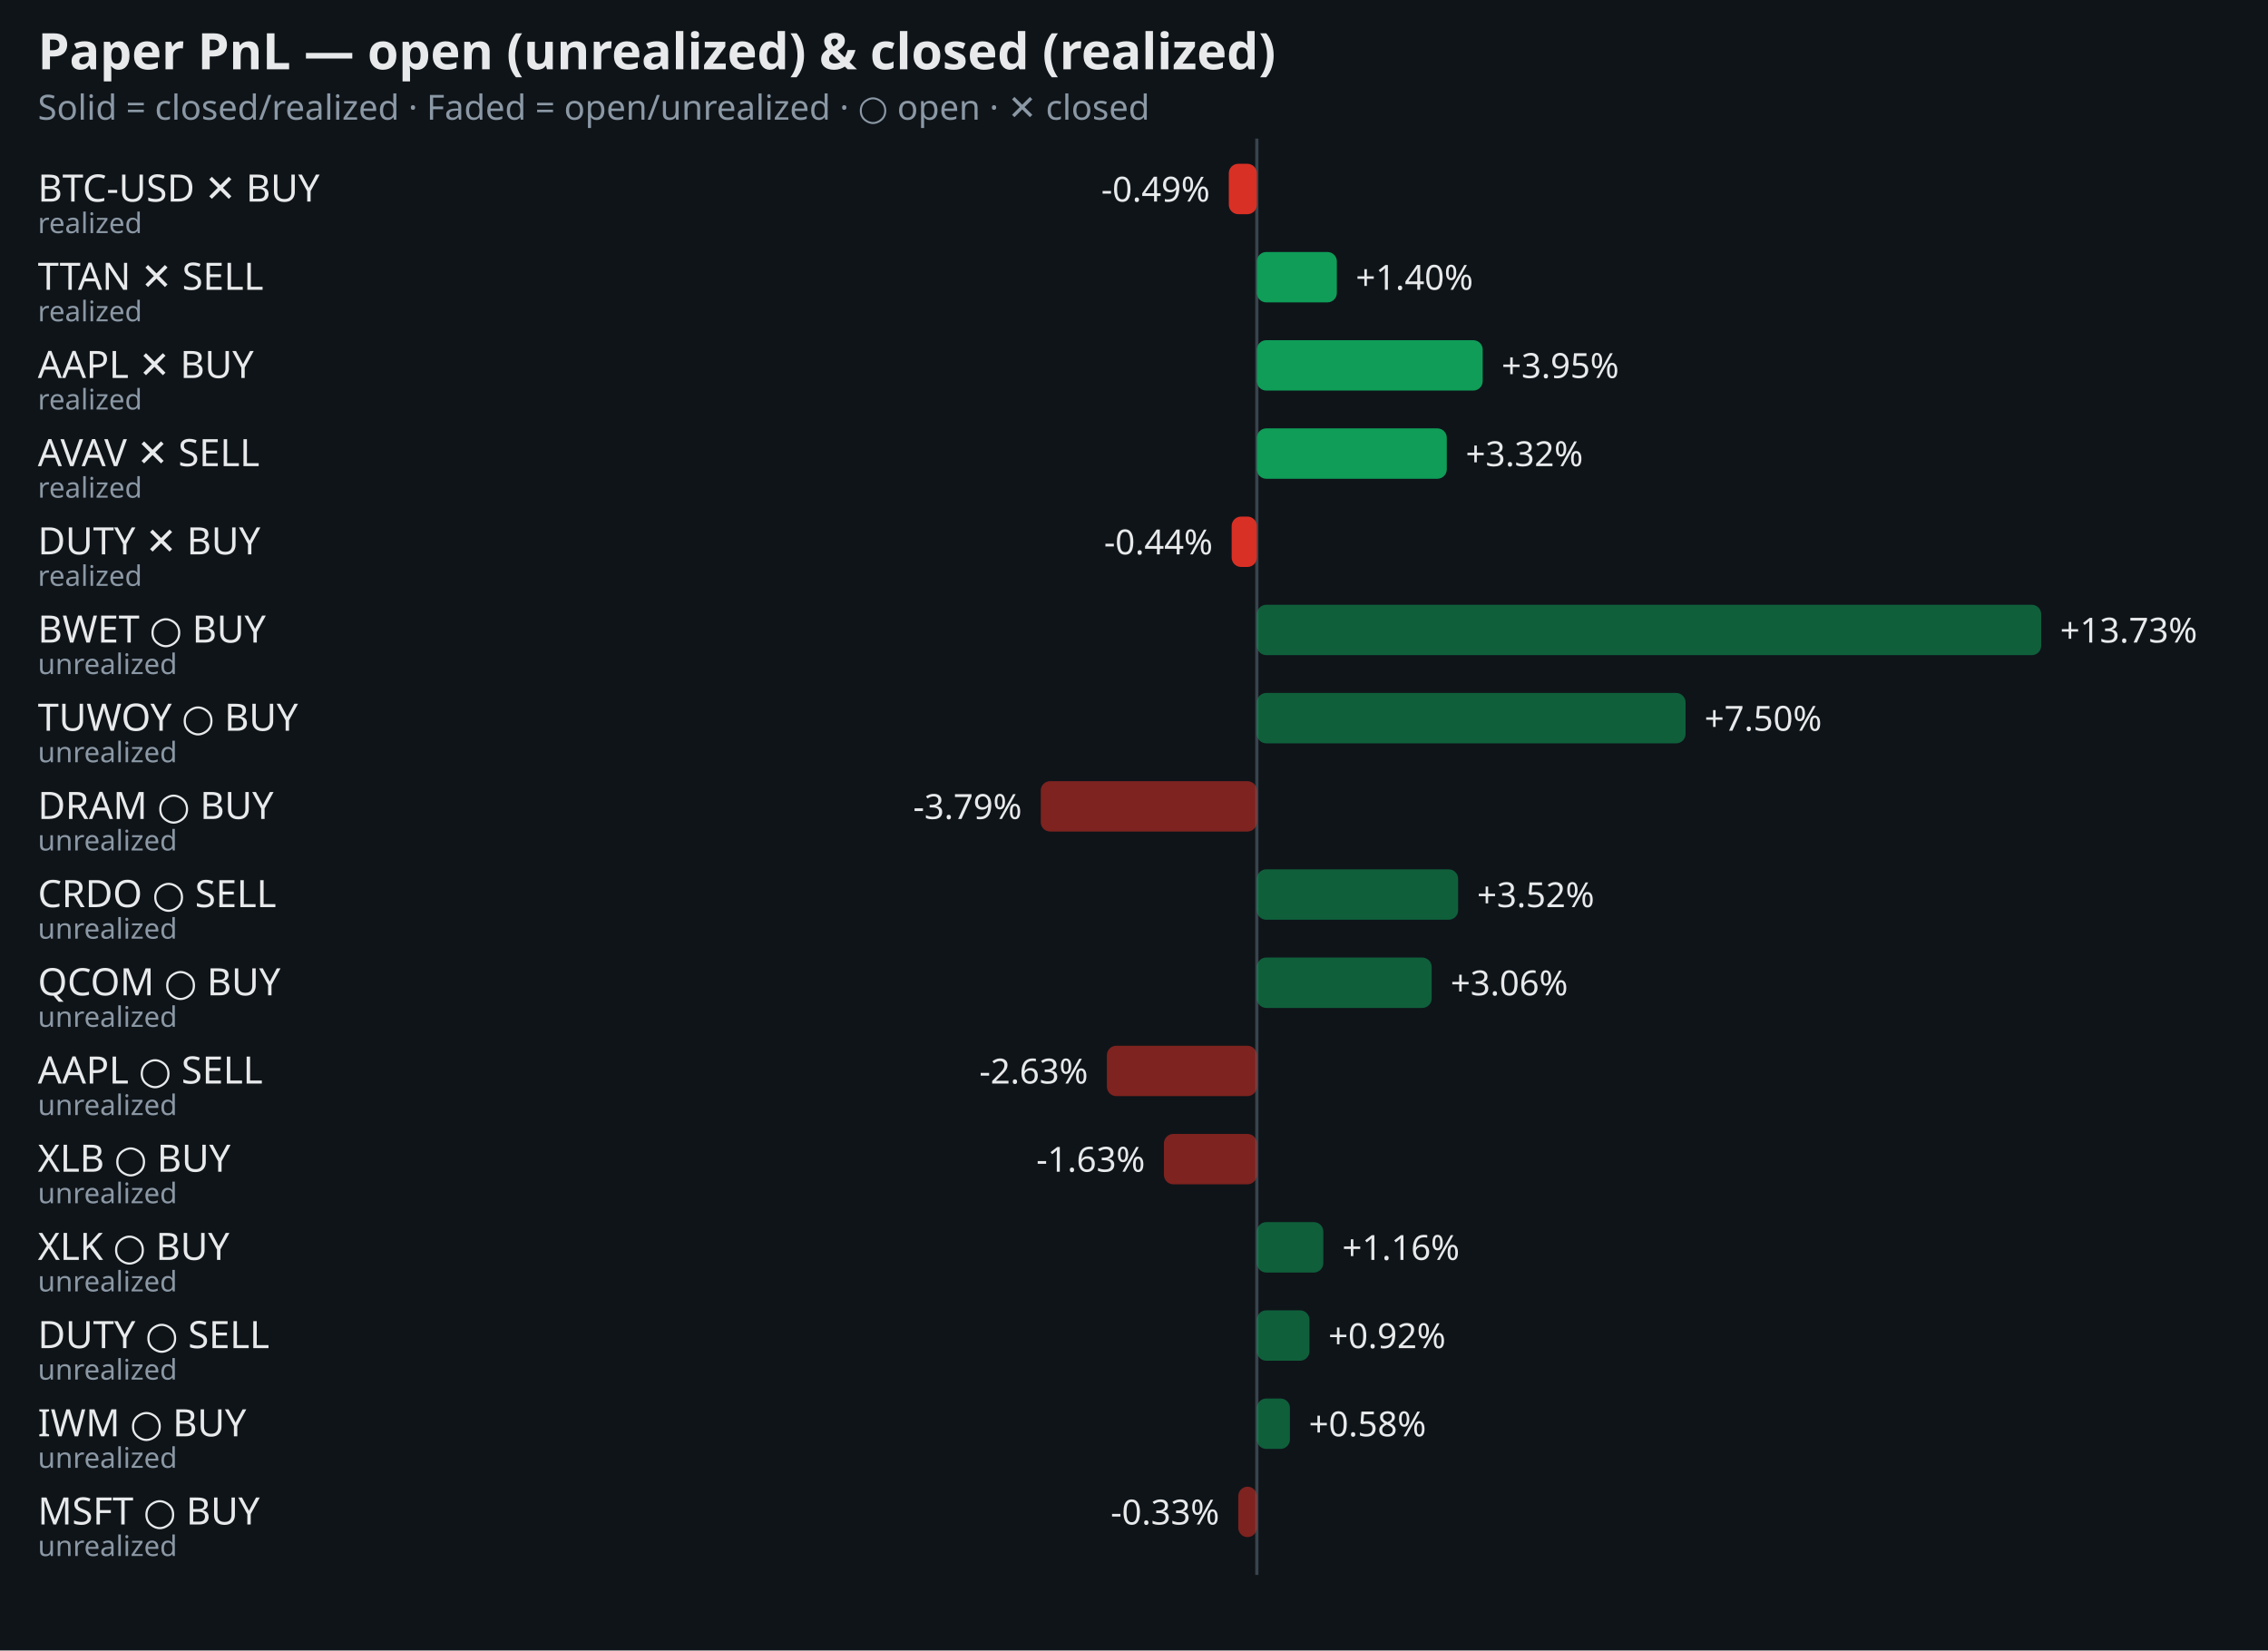
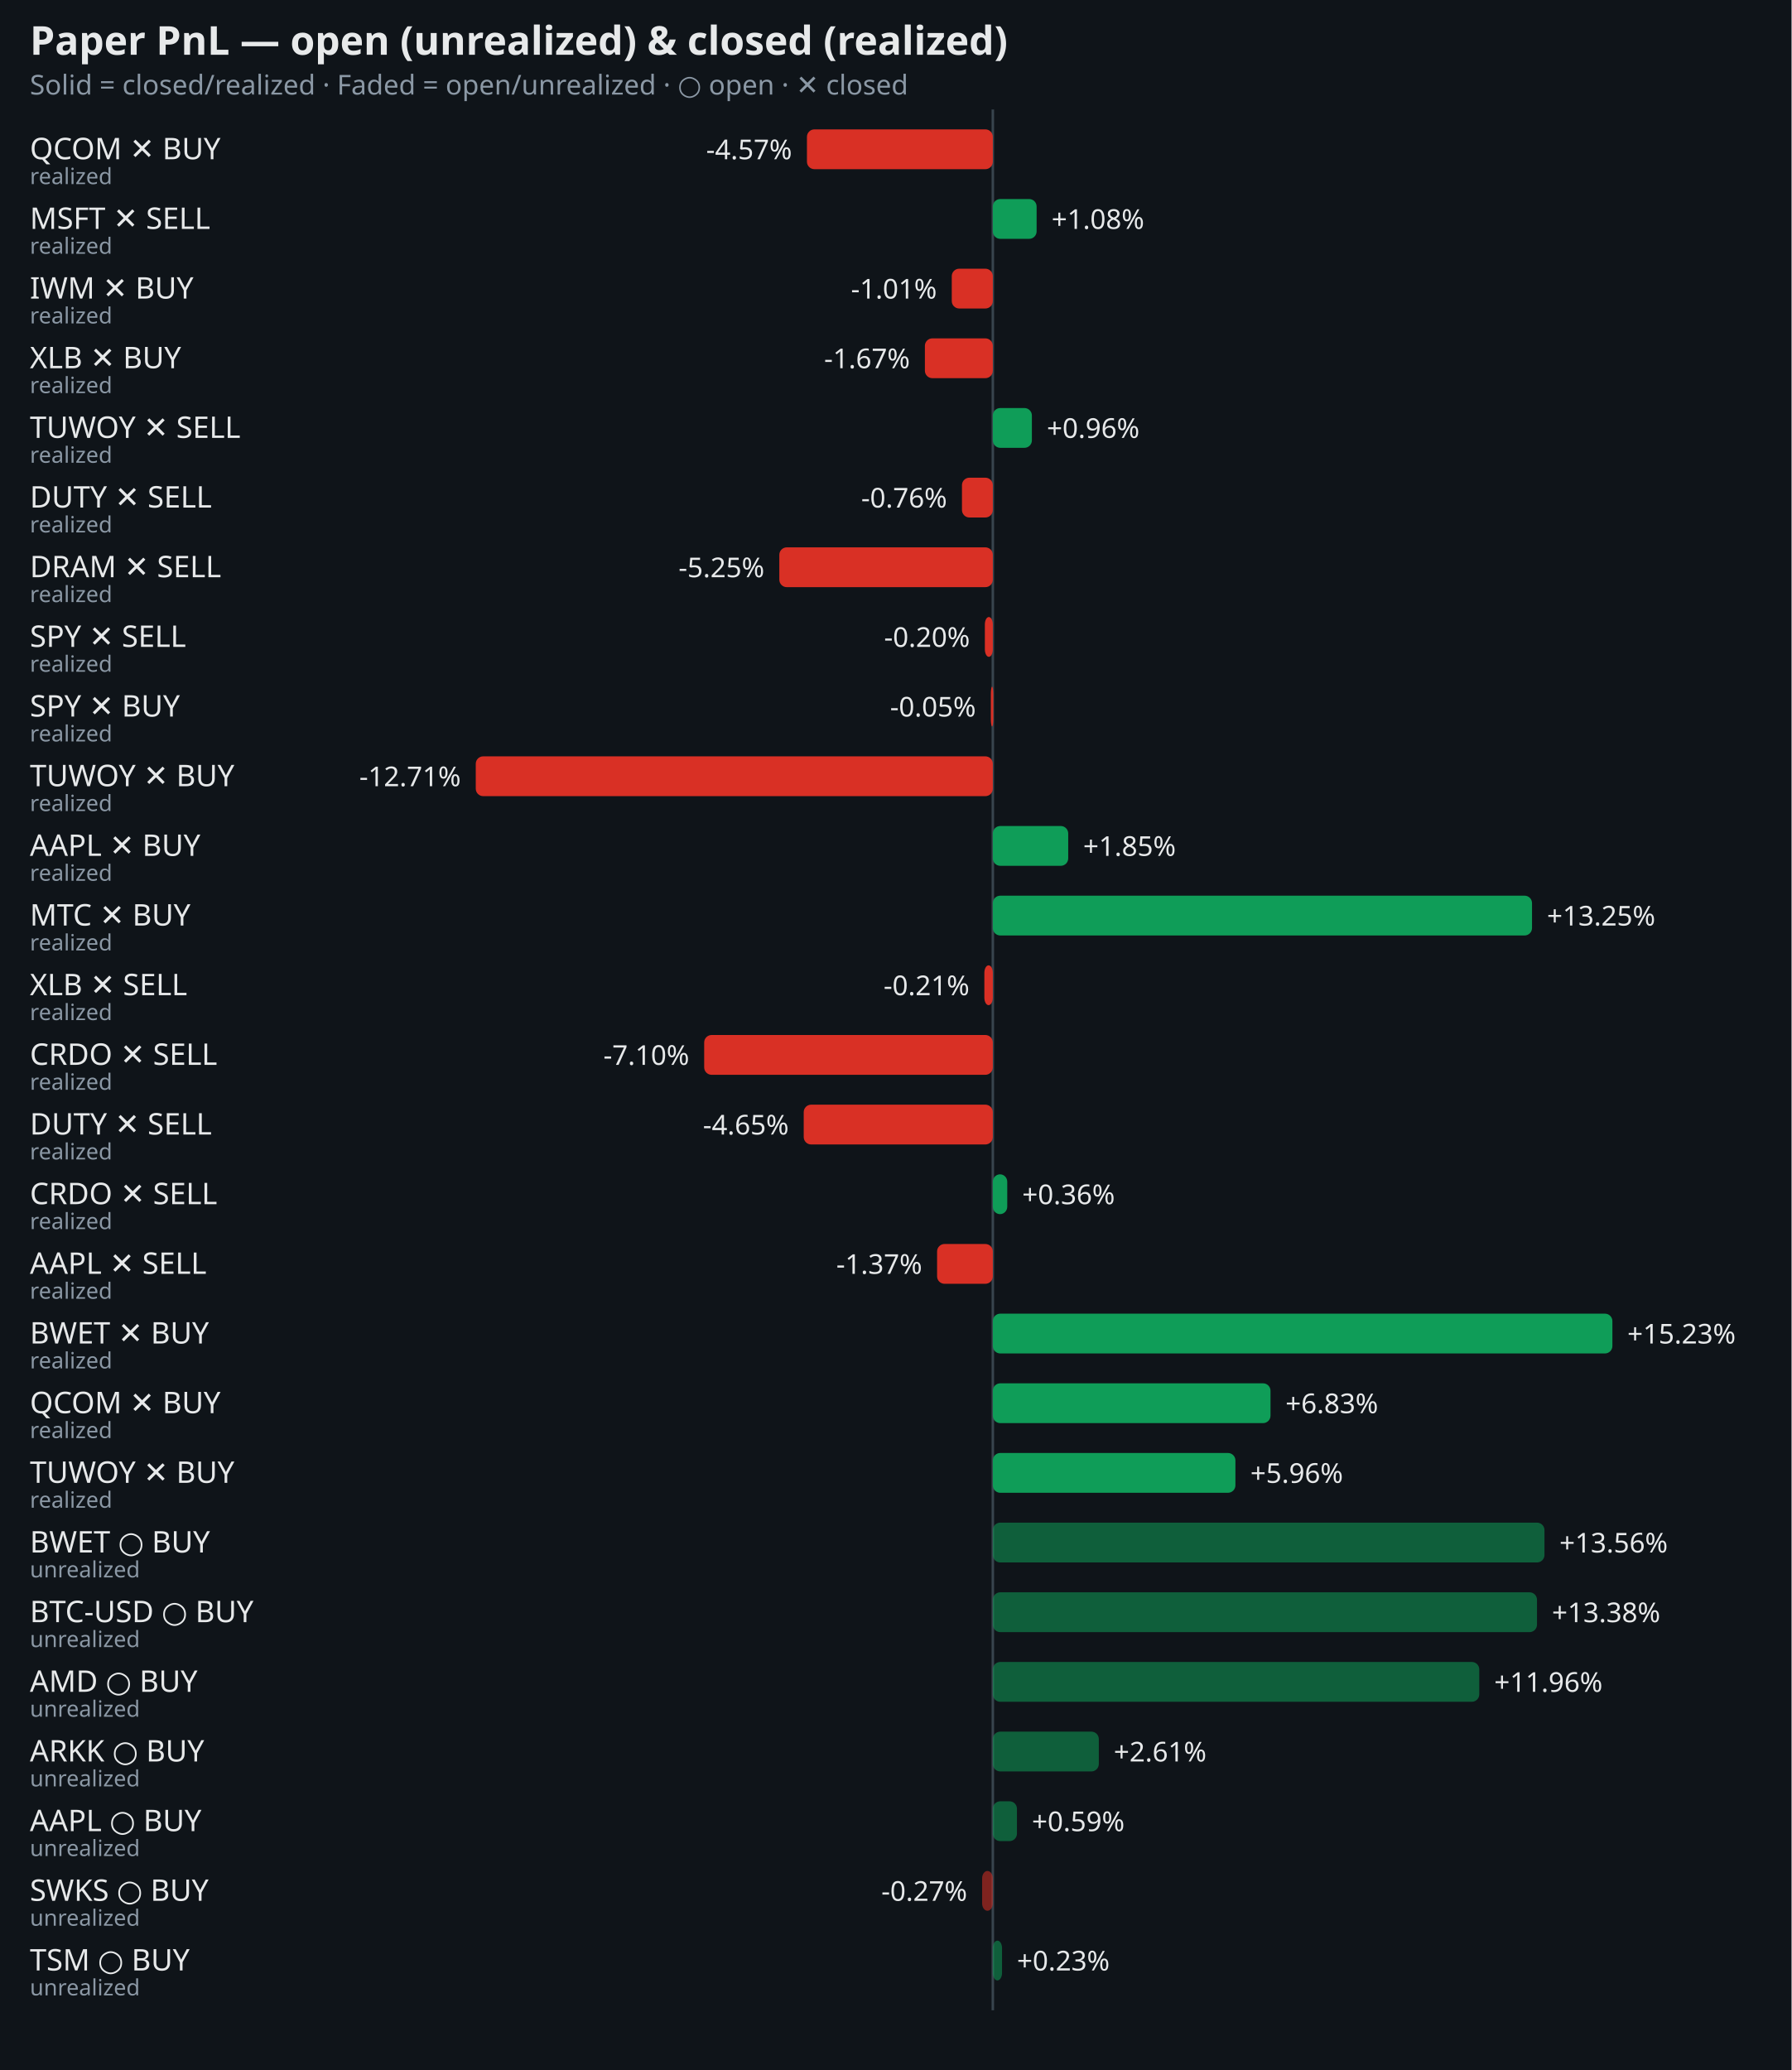
- <svg xmlns="http://www.w3.org/2000/svg" width="720" height="524" viewBox="0 0 720 524">
-   <rect width="720" height="524" fill="#0f1419" />
+ <svg xmlns="http://www.w3.org/2000/svg" width="720" height="832" viewBox="0 0 720 832">
+   <rect width="720" height="832" fill="#0f1419" />
  <text x="12" y="22" fill="#e7e9ea" font-family="ui-sans-serif,system-ui,sans-serif" font-size="16" font-weight="600">Paper PnL — open (unrealized) &amp; closed (realized)</text>
  <text x="12" y="38" fill="#8b98a5" font-family="ui-sans-serif,system-ui,sans-serif" font-size="11">Solid = closed/realized · Faded = open/unrealized · ○ open · ✕ closed</text>
-   <line x1="399" y1="44" x2="399" y2="500" stroke="#38444d" stroke-width="1" />
-   <text x="12" y="64" fill="#e7e9ea" font-family="ui-sans-serif,system-ui,sans-serif" font-size="12">BTC-USD ✕ BUY</text>
+   <line x1="399" y1="44" x2="399" y2="808" stroke="#38444d" stroke-width="1" />
+   <text x="12" y="64" fill="#e7e9ea" font-family="ui-sans-serif,system-ui,sans-serif" font-size="12">QCOM ✕ BUY</text>
  <text x="12" y="74" fill="#8b98a5" font-family="ui-sans-serif,system-ui,sans-serif" font-size="9">realized</text>
-   <rect x="390.1" y="52" width="8.9" height="16" rx="3" fill="#d93025" opacity="1" />
-   <text x="384.1" y="64" text-anchor="end" fill="#e7e9ea" font-family="ui-sans-serif,system-ui,sans-serif" font-size="11">-0.49%</text>
-   <text x="12" y="92" fill="#e7e9ea" font-family="ui-sans-serif,system-ui,sans-serif" font-size="12">TTAN ✕ SELL</text>
+   <rect x="324.3" y="52" width="74.7" height="16" rx="3" fill="#d93025" opacity="1" />
+   <text x="318.3" y="64" text-anchor="end" fill="#e7e9ea" font-family="ui-sans-serif,system-ui,sans-serif" font-size="11">-4.57%</text>
+   <text x="12" y="92" fill="#e7e9ea" font-family="ui-sans-serif,system-ui,sans-serif" font-size="12">MSFT ✕ SELL</text>
  <text x="12" y="102" fill="#8b98a5" font-family="ui-sans-serif,system-ui,sans-serif" font-size="9">realized</text>
-   <rect x="399.0" y="80" width="25.4" height="16" rx="3" fill="#0f9d58" opacity="1" />
-   <text x="430.4" y="92" text-anchor="start" fill="#e7e9ea" font-family="ui-sans-serif,system-ui,sans-serif" font-size="11">+1.40%</text>
-   <text x="12" y="120" fill="#e7e9ea" font-family="ui-sans-serif,system-ui,sans-serif" font-size="12">AAPL ✕ BUY</text>
+   <rect x="399.0" y="80" width="17.6" height="16" rx="3" fill="#0f9d58" opacity="1" />
+   <text x="422.6" y="92" text-anchor="start" fill="#e7e9ea" font-family="ui-sans-serif,system-ui,sans-serif" font-size="11">+1.08%</text>
+   <text x="12" y="120" fill="#e7e9ea" font-family="ui-sans-serif,system-ui,sans-serif" font-size="12">IWM ✕ BUY</text>
  <text x="12" y="130" fill="#8b98a5" font-family="ui-sans-serif,system-ui,sans-serif" font-size="9">realized</text>
-   <rect x="399.0" y="108" width="71.7" height="16" rx="3" fill="#0f9d58" opacity="1" />
-   <text x="476.7" y="120" text-anchor="start" fill="#e7e9ea" font-family="ui-sans-serif,system-ui,sans-serif" font-size="11">+3.95%</text>
-   <text x="12" y="148" fill="#e7e9ea" font-family="ui-sans-serif,system-ui,sans-serif" font-size="12">AVAV ✕ SELL</text>
+   <rect x="382.5" y="108" width="16.5" height="16" rx="3" fill="#d93025" opacity="1" />
+   <text x="376.5" y="120" text-anchor="end" fill="#e7e9ea" font-family="ui-sans-serif,system-ui,sans-serif" font-size="11">-1.01%</text>
+   <text x="12" y="148" fill="#e7e9ea" font-family="ui-sans-serif,system-ui,sans-serif" font-size="12">XLB ✕ BUY</text>
  <text x="12" y="158" fill="#8b98a5" font-family="ui-sans-serif,system-ui,sans-serif" font-size="9">realized</text>
-   <rect x="399.0" y="136" width="60.3" height="16" rx="3" fill="#0f9d58" opacity="1" />
-   <text x="465.3" y="148" text-anchor="start" fill="#e7e9ea" font-family="ui-sans-serif,system-ui,sans-serif" font-size="11">+3.32%</text>
-   <text x="12" y="176" fill="#e7e9ea" font-family="ui-sans-serif,system-ui,sans-serif" font-size="12">DUTY ✕ BUY</text>
+   <rect x="371.7" y="136" width="27.3" height="16" rx="3" fill="#d93025" opacity="1" />
+   <text x="365.7" y="148" text-anchor="end" fill="#e7e9ea" font-family="ui-sans-serif,system-ui,sans-serif" font-size="11">-1.67%</text>
+   <text x="12" y="176" fill="#e7e9ea" font-family="ui-sans-serif,system-ui,sans-serif" font-size="12">TUWOY ✕ SELL</text>
  <text x="12" y="186" fill="#8b98a5" font-family="ui-sans-serif,system-ui,sans-serif" font-size="9">realized</text>
-   <rect x="391.0" y="164" width="8.0" height="16" rx="3" fill="#d93025" opacity="1" />
-   <text x="385.0" y="176" text-anchor="end" fill="#e7e9ea" font-family="ui-sans-serif,system-ui,sans-serif" font-size="11">-0.44%</text>
-   <text x="12" y="204" fill="#e7e9ea" font-family="ui-sans-serif,system-ui,sans-serif" font-size="12">BWET ○ BUY</text>
-   <text x="12" y="214" fill="#8b98a5" font-family="ui-sans-serif,system-ui,sans-serif" font-size="9">unrealized</text>
-   <rect x="399.0" y="192" width="249.0" height="16" rx="3" fill="#0f9d58" opacity="0.55" />
-   <text x="654.0" y="204" text-anchor="start" fill="#e7e9ea" font-family="ui-sans-serif,system-ui,sans-serif" font-size="11">+13.73%</text>
-   <text x="12" y="232" fill="#e7e9ea" font-family="ui-sans-serif,system-ui,sans-serif" font-size="12">TUWOY ○ BUY</text>
-   <text x="12" y="242" fill="#8b98a5" font-family="ui-sans-serif,system-ui,sans-serif" font-size="9">unrealized</text>
-   <rect x="399.0" y="220" width="136.1" height="16" rx="3" fill="#0f9d58" opacity="0.55" />
-   <text x="541.1" y="232" text-anchor="start" fill="#e7e9ea" font-family="ui-sans-serif,system-ui,sans-serif" font-size="11">+7.50%</text>
-   <text x="12" y="260" fill="#e7e9ea" font-family="ui-sans-serif,system-ui,sans-serif" font-size="12">DRAM ○ BUY</text>
-   <text x="12" y="270" fill="#8b98a5" font-family="ui-sans-serif,system-ui,sans-serif" font-size="9">unrealized</text>
-   <rect x="330.4" y="248" width="68.6" height="16" rx="3" fill="#d93025" opacity="0.55" />
-   <text x="324.4" y="260" text-anchor="end" fill="#e7e9ea" font-family="ui-sans-serif,system-ui,sans-serif" font-size="11">-3.79%</text>
-   <text x="12" y="288" fill="#e7e9ea" font-family="ui-sans-serif,system-ui,sans-serif" font-size="12">CRDO ○ SELL</text>
-   <text x="12" y="298" fill="#8b98a5" font-family="ui-sans-serif,system-ui,sans-serif" font-size="9">unrealized</text>
-   <rect x="399.0" y="276" width="63.9" height="16" rx="3" fill="#0f9d58" opacity="0.55" />
-   <text x="468.9" y="288" text-anchor="start" fill="#e7e9ea" font-family="ui-sans-serif,system-ui,sans-serif" font-size="11">+3.52%</text>
-   <text x="12" y="316" fill="#e7e9ea" font-family="ui-sans-serif,system-ui,sans-serif" font-size="12">QCOM ○ BUY</text>
-   <text x="12" y="326" fill="#8b98a5" font-family="ui-sans-serif,system-ui,sans-serif" font-size="9">unrealized</text>
-   <rect x="399.0" y="304" width="55.5" height="16" rx="3" fill="#0f9d58" opacity="0.55" />
-   <text x="460.5" y="316" text-anchor="start" fill="#e7e9ea" font-family="ui-sans-serif,system-ui,sans-serif" font-size="11">+3.06%</text>
-   <text x="12" y="344" fill="#e7e9ea" font-family="ui-sans-serif,system-ui,sans-serif" font-size="12">AAPL ○ SELL</text>
-   <text x="12" y="354" fill="#8b98a5" font-family="ui-sans-serif,system-ui,sans-serif" font-size="9">unrealized</text>
-   <rect x="351.4" y="332" width="47.6" height="16" rx="3" fill="#d93025" opacity="0.55" />
-   <text x="345.4" y="344" text-anchor="end" fill="#e7e9ea" font-family="ui-sans-serif,system-ui,sans-serif" font-size="11">-2.63%</text>
-   <text x="12" y="372" fill="#e7e9ea" font-family="ui-sans-serif,system-ui,sans-serif" font-size="12">XLB ○ BUY</text>
-   <text x="12" y="382" fill="#8b98a5" font-family="ui-sans-serif,system-ui,sans-serif" font-size="9">unrealized</text>
-   <rect x="369.5" y="360" width="29.5" height="16" rx="3" fill="#d93025" opacity="0.55" />
-   <text x="363.5" y="372" text-anchor="end" fill="#e7e9ea" font-family="ui-sans-serif,system-ui,sans-serif" font-size="11">-1.63%</text>
-   <text x="12" y="400" fill="#e7e9ea" font-family="ui-sans-serif,system-ui,sans-serif" font-size="12">XLK ○ BUY</text>
-   <text x="12" y="410" fill="#8b98a5" font-family="ui-sans-serif,system-ui,sans-serif" font-size="9">unrealized</text>
-   <rect x="399.0" y="388" width="21.1" height="16" rx="3" fill="#0f9d58" opacity="0.55" />
-   <text x="426.1" y="400" text-anchor="start" fill="#e7e9ea" font-family="ui-sans-serif,system-ui,sans-serif" font-size="11">+1.16%</text>
-   <text x="12" y="428" fill="#e7e9ea" font-family="ui-sans-serif,system-ui,sans-serif" font-size="12">DUTY ○ SELL</text>
-   <text x="12" y="438" fill="#8b98a5" font-family="ui-sans-serif,system-ui,sans-serif" font-size="9">unrealized</text>
-   <rect x="399.0" y="416" width="16.7" height="16" rx="3" fill="#0f9d58" opacity="0.55" />
-   <text x="421.7" y="428" text-anchor="start" fill="#e7e9ea" font-family="ui-sans-serif,system-ui,sans-serif" font-size="11">+0.92%</text>
-   <text x="12" y="456" fill="#e7e9ea" font-family="ui-sans-serif,system-ui,sans-serif" font-size="12">IWM ○ BUY</text>
-   <text x="12" y="466" fill="#8b98a5" font-family="ui-sans-serif,system-ui,sans-serif" font-size="9">unrealized</text>
-   <rect x="399.0" y="444" width="10.5" height="16" rx="3" fill="#0f9d58" opacity="0.55" />
-   <text x="415.5" y="456" text-anchor="start" fill="#e7e9ea" font-family="ui-sans-serif,system-ui,sans-serif" font-size="11">+0.58%</text>
-   <text x="12" y="484" fill="#e7e9ea" font-family="ui-sans-serif,system-ui,sans-serif" font-size="12">MSFT ○ BUY</text>
-   <text x="12" y="494" fill="#8b98a5" font-family="ui-sans-serif,system-ui,sans-serif" font-size="9">unrealized</text>
-   <rect x="393.1" y="472" width="5.9" height="16" rx="3" fill="#d93025" opacity="0.55" />
-   <text x="387.1" y="484" text-anchor="end" fill="#e7e9ea" font-family="ui-sans-serif,system-ui,sans-serif" font-size="11">-0.33%</text>
+   <rect x="399.0" y="164" width="15.7" height="16" rx="3" fill="#0f9d58" opacity="1" />
+   <text x="420.7" y="176" text-anchor="start" fill="#e7e9ea" font-family="ui-sans-serif,system-ui,sans-serif" font-size="11">+0.96%</text>
+   <text x="12" y="204" fill="#e7e9ea" font-family="ui-sans-serif,system-ui,sans-serif" font-size="12">DUTY ✕ SELL</text>
+   <text x="12" y="214" fill="#8b98a5" font-family="ui-sans-serif,system-ui,sans-serif" font-size="9">realized</text>
+   <rect x="386.6" y="192" width="12.4" height="16" rx="3" fill="#d93025" opacity="1" />
+   <text x="380.6" y="204" text-anchor="end" fill="#e7e9ea" font-family="ui-sans-serif,system-ui,sans-serif" font-size="11">-0.76%</text>
+   <text x="12" y="232" fill="#e7e9ea" font-family="ui-sans-serif,system-ui,sans-serif" font-size="12">DRAM ✕ SELL</text>
+   <text x="12" y="242" fill="#8b98a5" font-family="ui-sans-serif,system-ui,sans-serif" font-size="9">realized</text>
+   <rect x="313.2" y="220" width="85.8" height="16" rx="3" fill="#d93025" opacity="1" />
+   <text x="307.2" y="232" text-anchor="end" fill="#e7e9ea" font-family="ui-sans-serif,system-ui,sans-serif" font-size="11">-5.25%</text>
+   <text x="12" y="260" fill="#e7e9ea" font-family="ui-sans-serif,system-ui,sans-serif" font-size="12">SPY ✕ SELL</text>
+   <text x="12" y="270" fill="#8b98a5" font-family="ui-sans-serif,system-ui,sans-serif" font-size="9">realized</text>
+   <rect x="395.8" y="248" width="3.2" height="16" rx="3" fill="#d93025" opacity="1" />
+   <text x="389.8" y="260" text-anchor="end" fill="#e7e9ea" font-family="ui-sans-serif,system-ui,sans-serif" font-size="11">-0.20%</text>
+   <text x="12" y="288" fill="#e7e9ea" font-family="ui-sans-serif,system-ui,sans-serif" font-size="12">SPY ✕ BUY</text>
+   <text x="12" y="298" fill="#8b98a5" font-family="ui-sans-serif,system-ui,sans-serif" font-size="9">realized</text>
+   <rect x="398.2" y="276" width="1.0" height="16" rx="3" fill="#d93025" opacity="1" />
+   <text x="392.2" y="288" text-anchor="end" fill="#e7e9ea" font-family="ui-sans-serif,system-ui,sans-serif" font-size="11">-0.05%</text>
+   <text x="12" y="316" fill="#e7e9ea" font-family="ui-sans-serif,system-ui,sans-serif" font-size="12">TUWOY ✕ BUY</text>
+   <text x="12" y="326" fill="#8b98a5" font-family="ui-sans-serif,system-ui,sans-serif" font-size="9">realized</text>
+   <rect x="191.2" y="304" width="207.8" height="16" rx="3" fill="#d93025" opacity="1" />
+   <text x="185.2" y="316" text-anchor="end" fill="#e7e9ea" font-family="ui-sans-serif,system-ui,sans-serif" font-size="11">-12.71%</text>
+   <text x="12" y="344" fill="#e7e9ea" font-family="ui-sans-serif,system-ui,sans-serif" font-size="12">AAPL ✕ BUY</text>
+   <text x="12" y="354" fill="#8b98a5" font-family="ui-sans-serif,system-ui,sans-serif" font-size="9">realized</text>
+   <rect x="399.0" y="332" width="30.3" height="16" rx="3" fill="#0f9d58" opacity="1" />
+   <text x="435.3" y="344" text-anchor="start" fill="#e7e9ea" font-family="ui-sans-serif,system-ui,sans-serif" font-size="11">+1.85%</text>
+   <text x="12" y="372" fill="#e7e9ea" font-family="ui-sans-serif,system-ui,sans-serif" font-size="12">MTC ✕ BUY</text>
+   <text x="12" y="382" fill="#8b98a5" font-family="ui-sans-serif,system-ui,sans-serif" font-size="9">realized</text>
+   <rect x="399.0" y="360" width="216.7" height="16" rx="3" fill="#0f9d58" opacity="1" />
+   <text x="621.7" y="372" text-anchor="start" fill="#e7e9ea" font-family="ui-sans-serif,system-ui,sans-serif" font-size="11">+13.25%</text>
+   <text x="12" y="400" fill="#e7e9ea" font-family="ui-sans-serif,system-ui,sans-serif" font-size="12">XLB ✕ SELL</text>
+   <text x="12" y="410" fill="#8b98a5" font-family="ui-sans-serif,system-ui,sans-serif" font-size="9">realized</text>
+   <rect x="395.6" y="388" width="3.4" height="16" rx="3" fill="#d93025" opacity="1" />
+   <text x="389.6" y="400" text-anchor="end" fill="#e7e9ea" font-family="ui-sans-serif,system-ui,sans-serif" font-size="11">-0.21%</text>
+   <text x="12" y="428" fill="#e7e9ea" font-family="ui-sans-serif,system-ui,sans-serif" font-size="12">CRDO ✕ SELL</text>
+   <text x="12" y="438" fill="#8b98a5" font-family="ui-sans-serif,system-ui,sans-serif" font-size="9">realized</text>
+   <rect x="283.0" y="416" width="116.0" height="16" rx="3" fill="#d93025" opacity="1" />
+   <text x="277.0" y="428" text-anchor="end" fill="#e7e9ea" font-family="ui-sans-serif,system-ui,sans-serif" font-size="11">-7.10%</text>
+   <text x="12" y="456" fill="#e7e9ea" font-family="ui-sans-serif,system-ui,sans-serif" font-size="12">DUTY ✕ SELL</text>
+   <text x="12" y="466" fill="#8b98a5" font-family="ui-sans-serif,system-ui,sans-serif" font-size="9">realized</text>
+   <rect x="323.0" y="444" width="76.0" height="16" rx="3" fill="#d93025" opacity="1" />
+   <text x="317.0" y="456" text-anchor="end" fill="#e7e9ea" font-family="ui-sans-serif,system-ui,sans-serif" font-size="11">-4.65%</text>
+   <text x="12" y="484" fill="#e7e9ea" font-family="ui-sans-serif,system-ui,sans-serif" font-size="12">CRDO ✕ SELL</text>
+   <text x="12" y="494" fill="#8b98a5" font-family="ui-sans-serif,system-ui,sans-serif" font-size="9">realized</text>
+   <rect x="399.0" y="472" width="5.8" height="16" rx="3" fill="#0f9d58" opacity="1" />
+   <text x="410.8" y="484" text-anchor="start" fill="#e7e9ea" font-family="ui-sans-serif,system-ui,sans-serif" font-size="11">+0.36%</text>
+   <text x="12" y="512" fill="#e7e9ea" font-family="ui-sans-serif,system-ui,sans-serif" font-size="12">AAPL ✕ SELL</text>
+   <text x="12" y="522" fill="#8b98a5" font-family="ui-sans-serif,system-ui,sans-serif" font-size="9">realized</text>
+   <rect x="376.6" y="500" width="22.4" height="16" rx="3" fill="#d93025" opacity="1" />
+   <text x="370.6" y="512" text-anchor="end" fill="#e7e9ea" font-family="ui-sans-serif,system-ui,sans-serif" font-size="11">-1.37%</text>
+   <text x="12" y="540" fill="#e7e9ea" font-family="ui-sans-serif,system-ui,sans-serif" font-size="12">BWET ✕ BUY</text>
+   <text x="12" y="550" fill="#8b98a5" font-family="ui-sans-serif,system-ui,sans-serif" font-size="9">realized</text>
+   <rect x="399.0" y="528" width="249.0" height="16" rx="3" fill="#0f9d58" opacity="1" />
+   <text x="654.0" y="540" text-anchor="start" fill="#e7e9ea" font-family="ui-sans-serif,system-ui,sans-serif" font-size="11">+15.23%</text>
+   <text x="12" y="568" fill="#e7e9ea" font-family="ui-sans-serif,system-ui,sans-serif" font-size="12">QCOM ✕ BUY</text>
+   <text x="12" y="578" fill="#8b98a5" font-family="ui-sans-serif,system-ui,sans-serif" font-size="9">realized</text>
+   <rect x="399.0" y="556" width="111.6" height="16" rx="3" fill="#0f9d58" opacity="1" />
+   <text x="516.6" y="568" text-anchor="start" fill="#e7e9ea" font-family="ui-sans-serif,system-ui,sans-serif" font-size="11">+6.83%</text>
+   <text x="12" y="596" fill="#e7e9ea" font-family="ui-sans-serif,system-ui,sans-serif" font-size="12">TUWOY ✕ BUY</text>
+   <text x="12" y="606" fill="#8b98a5" font-family="ui-sans-serif,system-ui,sans-serif" font-size="9">realized</text>
+   <rect x="399.0" y="584" width="97.5" height="16" rx="3" fill="#0f9d58" opacity="1" />
+   <text x="502.5" y="596" text-anchor="start" fill="#e7e9ea" font-family="ui-sans-serif,system-ui,sans-serif" font-size="11">+5.96%</text>
+   <text x="12" y="624" fill="#e7e9ea" font-family="ui-sans-serif,system-ui,sans-serif" font-size="12">BWET ○ BUY</text>
+   <text x="12" y="634" fill="#8b98a5" font-family="ui-sans-serif,system-ui,sans-serif" font-size="9">unrealized</text>
+   <rect x="399.0" y="612" width="221.7" height="16" rx="3" fill="#0f9d58" opacity="0.55" />
+   <text x="626.7" y="624" text-anchor="start" fill="#e7e9ea" font-family="ui-sans-serif,system-ui,sans-serif" font-size="11">+13.56%</text>
+   <text x="12" y="652" fill="#e7e9ea" font-family="ui-sans-serif,system-ui,sans-serif" font-size="12">BTC-USD ○ BUY</text>
+   <text x="12" y="662" fill="#8b98a5" font-family="ui-sans-serif,system-ui,sans-serif" font-size="9">unrealized</text>
+   <rect x="399.0" y="640" width="218.7" height="16" rx="3" fill="#0f9d58" opacity="0.55" />
+   <text x="623.7" y="652" text-anchor="start" fill="#e7e9ea" font-family="ui-sans-serif,system-ui,sans-serif" font-size="11">+13.38%</text>
+   <text x="12" y="680" fill="#e7e9ea" font-family="ui-sans-serif,system-ui,sans-serif" font-size="12">AMD ○ BUY</text>
+   <text x="12" y="690" fill="#8b98a5" font-family="ui-sans-serif,system-ui,sans-serif" font-size="9">unrealized</text>
+   <rect x="399.0" y="668" width="195.5" height="16" rx="3" fill="#0f9d58" opacity="0.55" />
+   <text x="600.5" y="680" text-anchor="start" fill="#e7e9ea" font-family="ui-sans-serif,system-ui,sans-serif" font-size="11">+11.96%</text>
+   <text x="12" y="708" fill="#e7e9ea" font-family="ui-sans-serif,system-ui,sans-serif" font-size="12">ARKK ○ BUY</text>
+   <text x="12" y="718" fill="#8b98a5" font-family="ui-sans-serif,system-ui,sans-serif" font-size="9">unrealized</text>
+   <rect x="399.0" y="696" width="42.6" height="16" rx="3" fill="#0f9d58" opacity="0.55" />
+   <text x="447.6" y="708" text-anchor="start" fill="#e7e9ea" font-family="ui-sans-serif,system-ui,sans-serif" font-size="11">+2.61%</text>
+   <text x="12" y="736" fill="#e7e9ea" font-family="ui-sans-serif,system-ui,sans-serif" font-size="12">AAPL ○ BUY</text>
+   <text x="12" y="746" fill="#8b98a5" font-family="ui-sans-serif,system-ui,sans-serif" font-size="9">unrealized</text>
+   <rect x="399.0" y="724" width="9.7" height="16" rx="3" fill="#0f9d58" opacity="0.55" />
+   <text x="414.7" y="736" text-anchor="start" fill="#e7e9ea" font-family="ui-sans-serif,system-ui,sans-serif" font-size="11">+0.59%</text>
+   <text x="12" y="764" fill="#e7e9ea" font-family="ui-sans-serif,system-ui,sans-serif" font-size="12">SWKS ○ BUY</text>
+   <text x="12" y="774" fill="#8b98a5" font-family="ui-sans-serif,system-ui,sans-serif" font-size="9">unrealized</text>
+   <rect x="394.7" y="752" width="4.3" height="16" rx="3" fill="#d93025" opacity="0.55" />
+   <text x="388.7" y="764" text-anchor="end" fill="#e7e9ea" font-family="ui-sans-serif,system-ui,sans-serif" font-size="11">-0.27%</text>
+   <text x="12" y="792" fill="#e7e9ea" font-family="ui-sans-serif,system-ui,sans-serif" font-size="12">TSM ○ BUY</text>
+   <text x="12" y="802" fill="#8b98a5" font-family="ui-sans-serif,system-ui,sans-serif" font-size="9">unrealized</text>
+   <rect x="399.0" y="780" width="3.7" height="16" rx="3" fill="#0f9d58" opacity="0.55" />
+   <text x="408.7" y="792" text-anchor="start" fill="#e7e9ea" font-family="ui-sans-serif,system-ui,sans-serif" font-size="11">+0.23%</text>
</svg>
